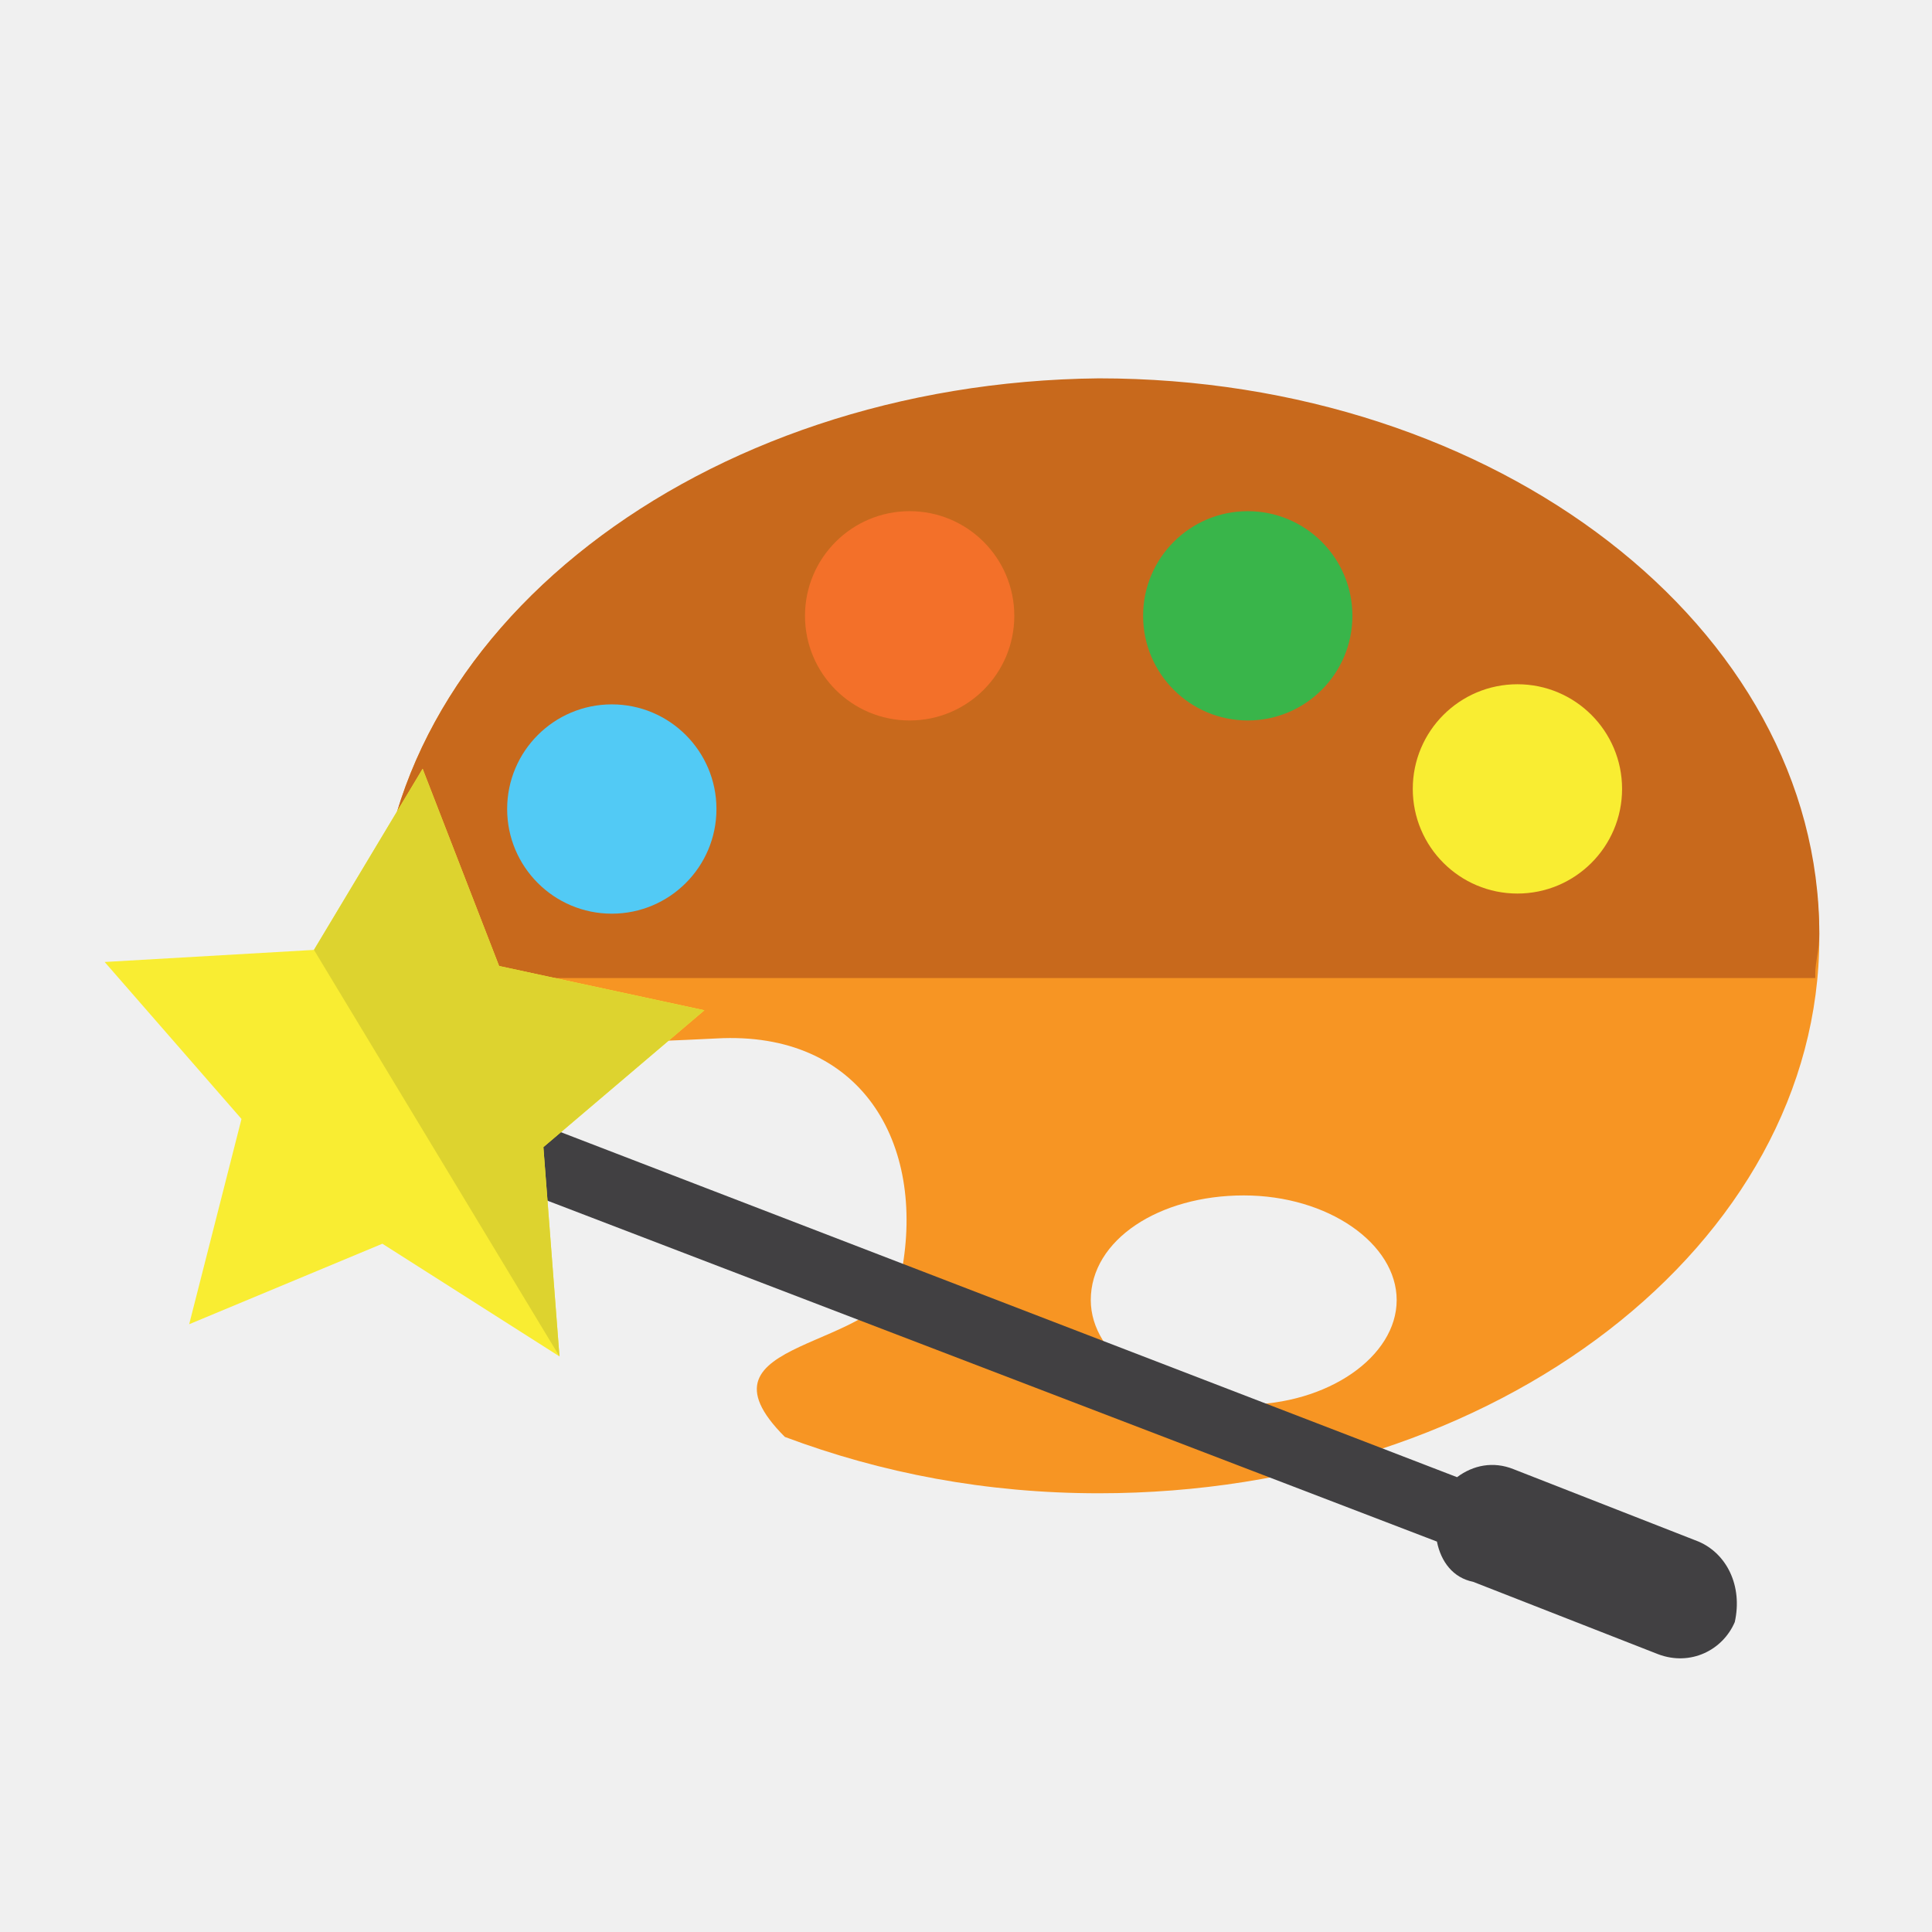
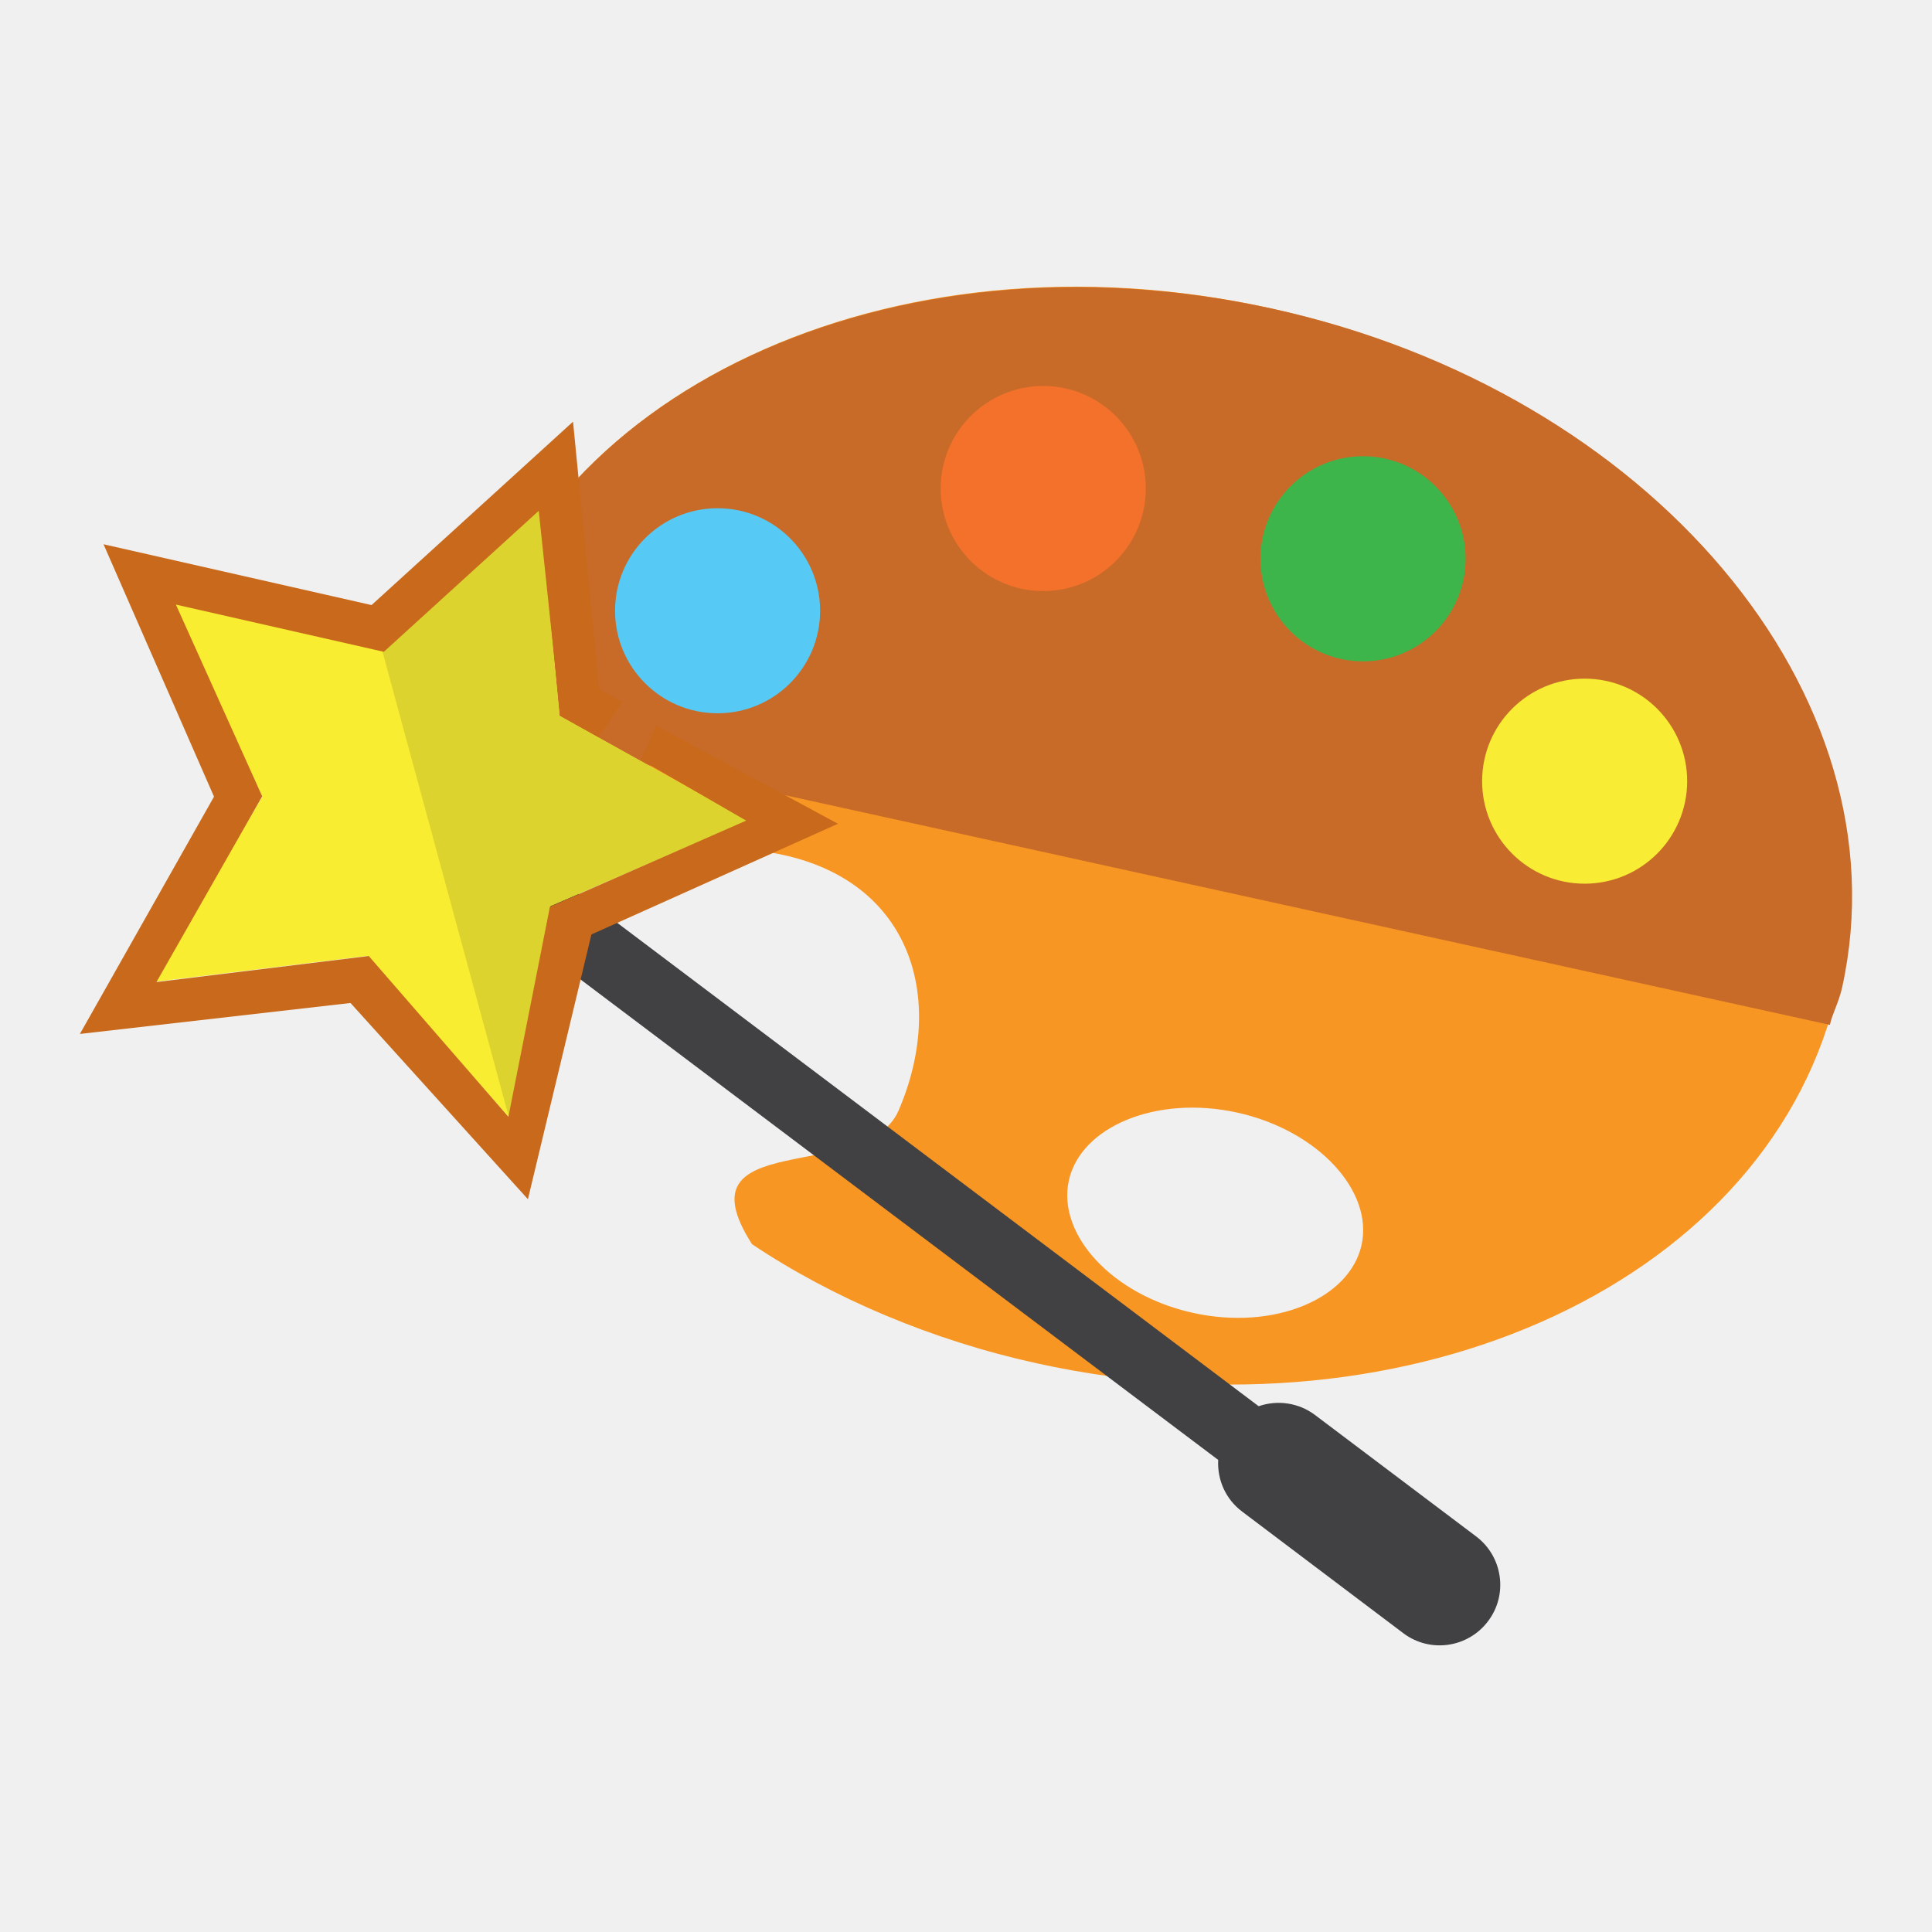
- <svg xmlns="http://www.w3.org/2000/svg" version="1.1" x="0px" y="0px" width="48px" height="48px" viewBox="-2.6 -9.5 48 48">
+ <svg xmlns="http://www.w3.org/2000/svg" version="1.1" x="0px" y="0px" width="48px" height="48px" viewBox="0 0 48 48">
  <defs>
</defs>
-   <path fill="#F79523" d="M24.7,0C14.8,0,6.8,6.2,6.8,13.8c0,2.9,4.3,2.7,8.4,2.5c3.6-0.2,5.2,2.6,4.6,5.8c-0.4,2-5.4,1.6-2.9,4.1  c2.4,0.9,5,1.4,7.8,1.4c9.9,0,17.9-6.2,17.9-13.8S34.6,0,24.7,0z M28.3,25.4c-2.1,0-3.8-1.2-3.8-2.6c0-1.5,1.7-2.6,3.8-2.6  s3.8,1.2,3.8,2.6C32.1,24.2,30.4,25.4,28.3,25.4z" />
-   <path fill="#C8691C" d="M42.5,14.7c0-0.3,0.1-0.6,0.1-1c0-7.6-8-13.8-17.9-13.8C14.8,0,6.8,6.2,6.8,13.8c0,0.4,0.1,0.7,0.2,1H42.5z" />
-   <circle fill="#52CAF5" cx="12.6" cy="10.6" r="2.6" />
-   <circle fill="#F37029" cx="20" cy="5.8" r="2.6" />
-   <circle fill="#39B54A" cx="28.4" cy="5.8" r="2.6" />
-   <circle fill="#F9ED32" cx="35.1" cy="10.1" r="2.6" />
-   <path fill="#414042" d="M39.6,28.8L35,27c-0.5-0.2-1-0.1-1.4,0.2L11,18.5c-0.4-0.2-0.9,0-1.1,0.5c-0.2,0.4,0,0.9,0.5,1.1l22.7,8.7  c0.1,0.5,0.4,0.9,0.9,1l4.6,1.8c0.8,0.3,1.6-0.1,1.9-0.8C40.7,29.9,40.3,29.1,39.6,28.8" />
-   <polygon fill="#F9ED32" points="7.9,9.6 9.8,14.5 14.9,15.6 10.9,19 11.3,24.2 6.9,21.4 2.1,23.4 3.4,18.3 0,14.4 5.2,14.1 " />
-   <polygon fill="#DDD32F" points="7.9,9.6 9.8,14.5 14.9,15.6 10.9,19 11.3,24.2 5.2,14.1 " />
+   <rect opacity="0" fill="#FFFFFF" width="48" height="48" />
+   <path fill="#F89624" d="M31.521,7.65c-9.377-2.062-18.317,2.093-19.915,9.367c-0.61,2.774,3.546,3.488,7.511,4.159  c3.488,0.565,4.431,3.582,3.205,6.422c-0.805,1.829-5.505,0.395-3.639,3.313c2.011,1.346,4.49,2.393,7.075,2.96  c9.377,2.063,18.316-2.093,19.915-9.367C47.367,17.253,40.994,9.732,31.521,7.65z M29.644,32.619  c-2.009-0.441-3.384-1.947-3.089-3.289c0.294-1.339,2.175-2.13,4.183-1.688c2.01,0.443,3.384,1.949,3.09,3.288  C33.531,32.27,31.653,33.061,29.644,32.619z" />
+   <path fill="#C86B28" d="M45.463,25.463c0.062-0.287,0.222-0.554,0.306-0.937c1.599-7.273-4.774-14.794-14.152-16.856  c-9.473-2.082-18.413,2.072-20.011,9.347c-0.084,0.382-0.053,0.691-0.02,0.999L45.463,25.463z" />
+   <circle fill="#56CAF5" cx="17.828" cy="15.174" r="2.547" />
+   <circle fill="#F3712A" cx="25.919" cy="12.137" r="2.548" />
+   <circle fill="#3DB54A" cx="33.864" cy="13.883" r="2.548" />
+   <circle fill="#F8ED34" cx="39.37" cy="19.408" r="2.547" />
+   <path fill="#414042" d="M36.674,38.172l-4.003-3.017c-0.412-0.311-0.942-0.377-1.4-0.218L11.454,20.003  c-0.369-0.278-0.893-0.205-1.17,0.166c-0.278,0.368-0.204,0.892,0.163,1.17l19.819,14.932c-0.027,0.486,0.179,0.972,0.596,1.285  l4.004,3.021c0.662,0.499,1.605,0.365,2.105-0.3C37.472,39.615,37.336,38.671,36.674,38.172" />
+   <polygon fill="#F9ED32" points="13.394,12.467 13.903,17.786 18.573,20.384 13.672,22.512 12.644,27.758 9.107,23.751 3.801,24.397   6.516,19.795 4.263,14.948 9.48,16.107 " />
+   <polygon fill="#DDD32F" points="13.394,12.467 13.903,17.786 18.573,20.384 13.672,22.512 12.644,27.758 9.48,16.107 " />
+   <polygon fill="#C8691C" points="13.116,29.794 8.708,24.919 1.985,25.688 5.317,19.793 2.572,13.522 9.231,15.033 14.237,10.476   14.885,17.118 15.462,17.441 14.871,18.317 13.922,17.775 13.385,12.691 9.536,16.194 4.37,15.021 6.514,19.784 3.887,24.399   9.162,23.752 12.631,27.747 13.663,22.528 18.538,20.388 15.913,18.872 16.303,18.028 20.819,20.466 14.694,23.216 " />
</svg>
